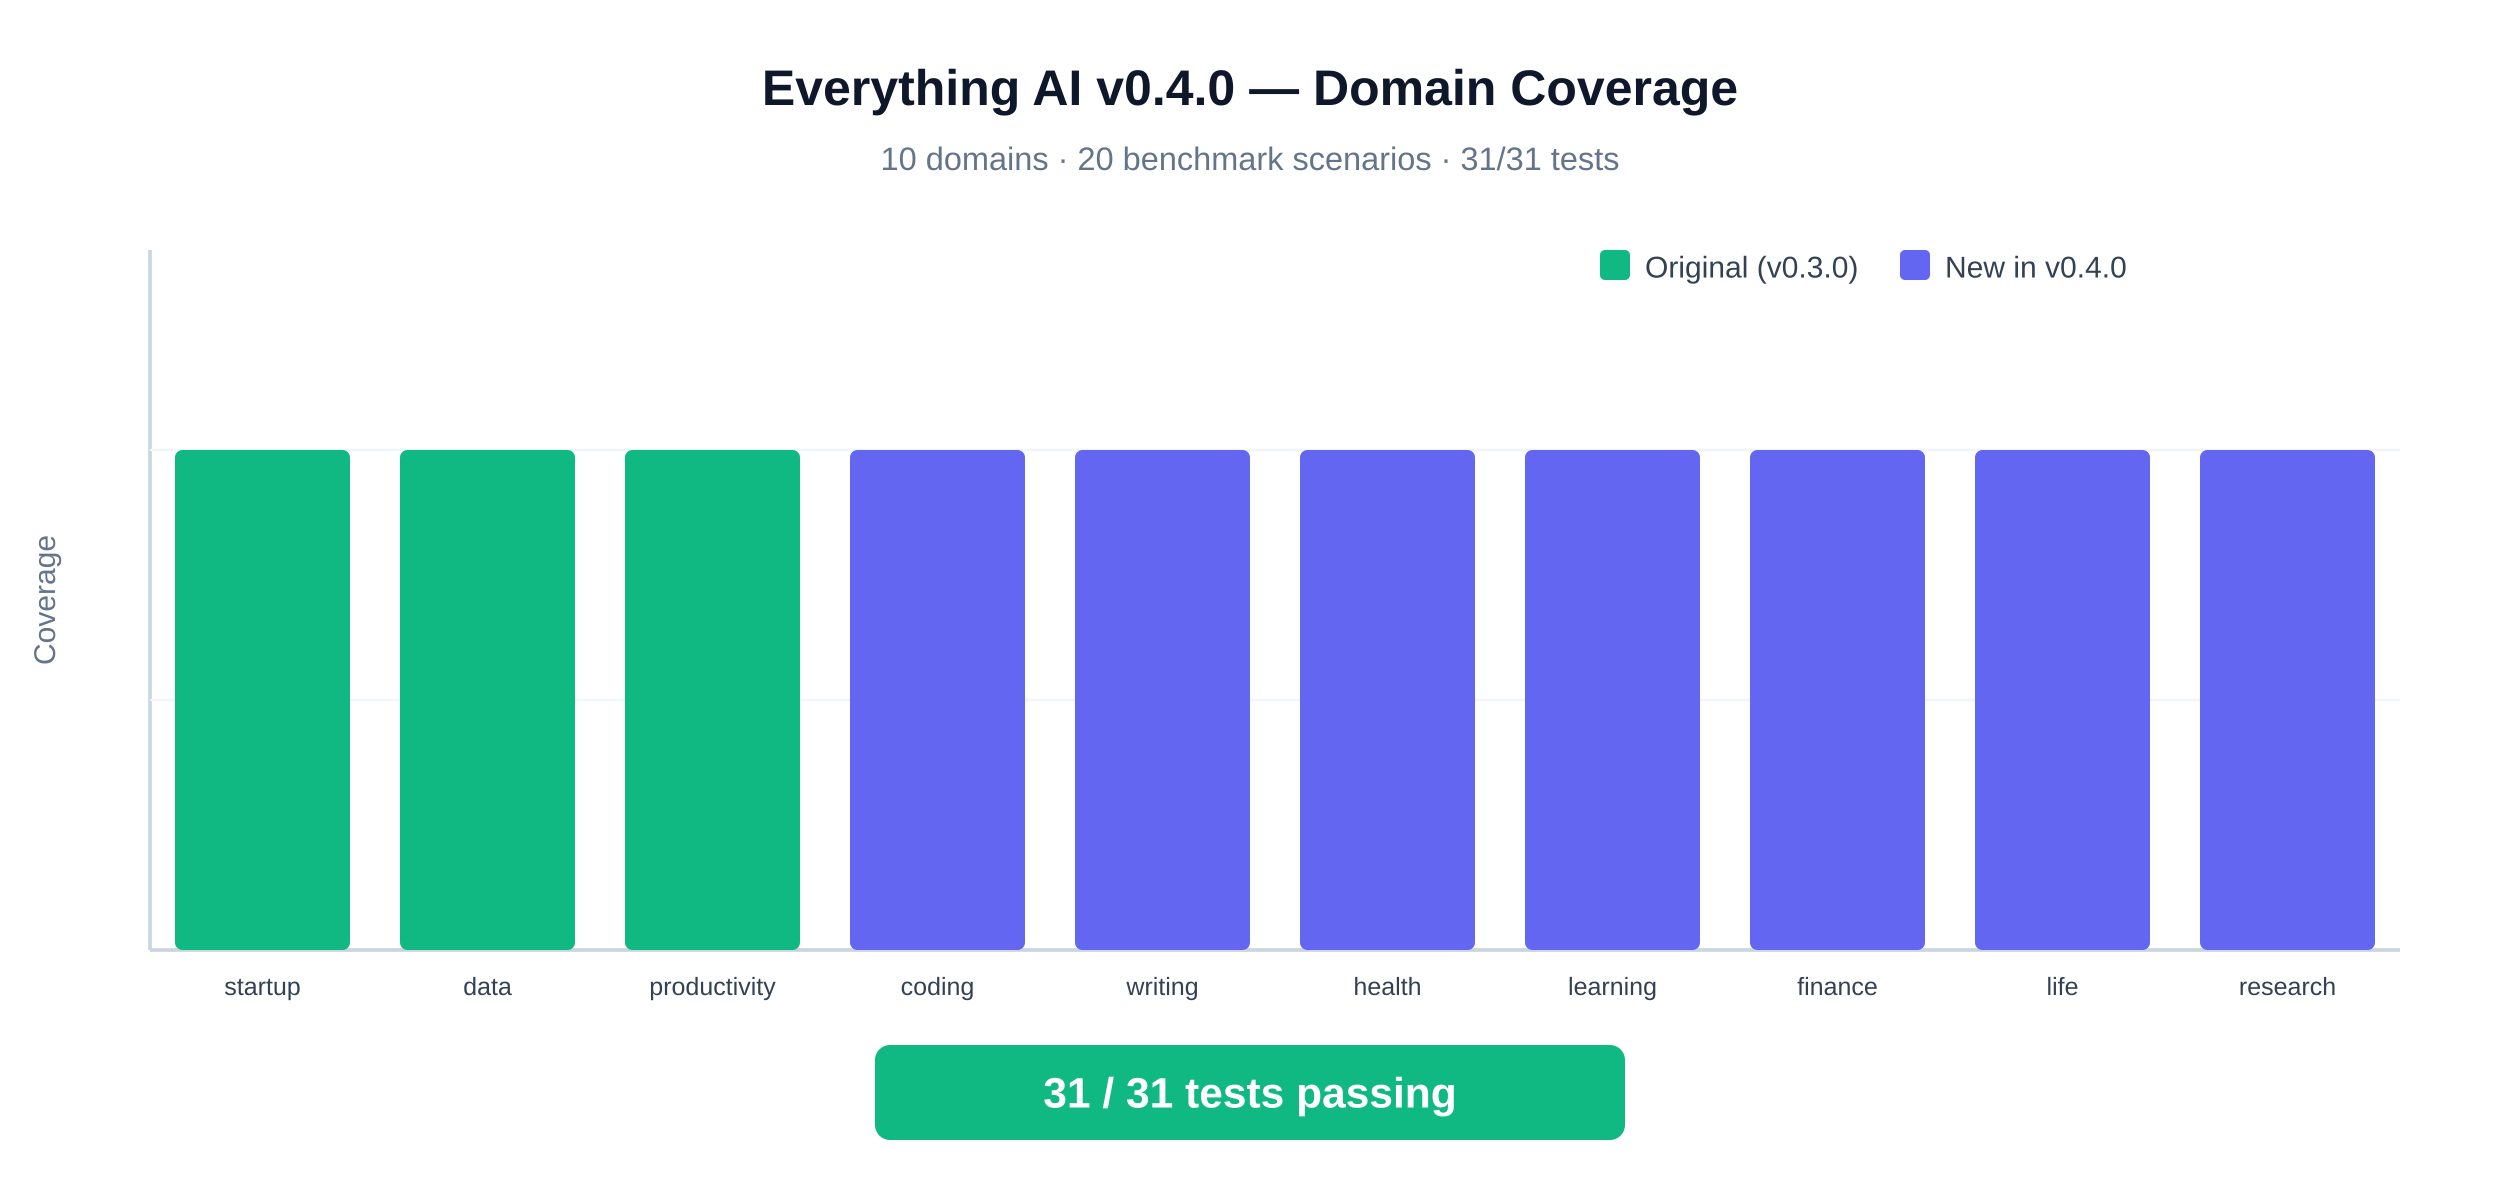
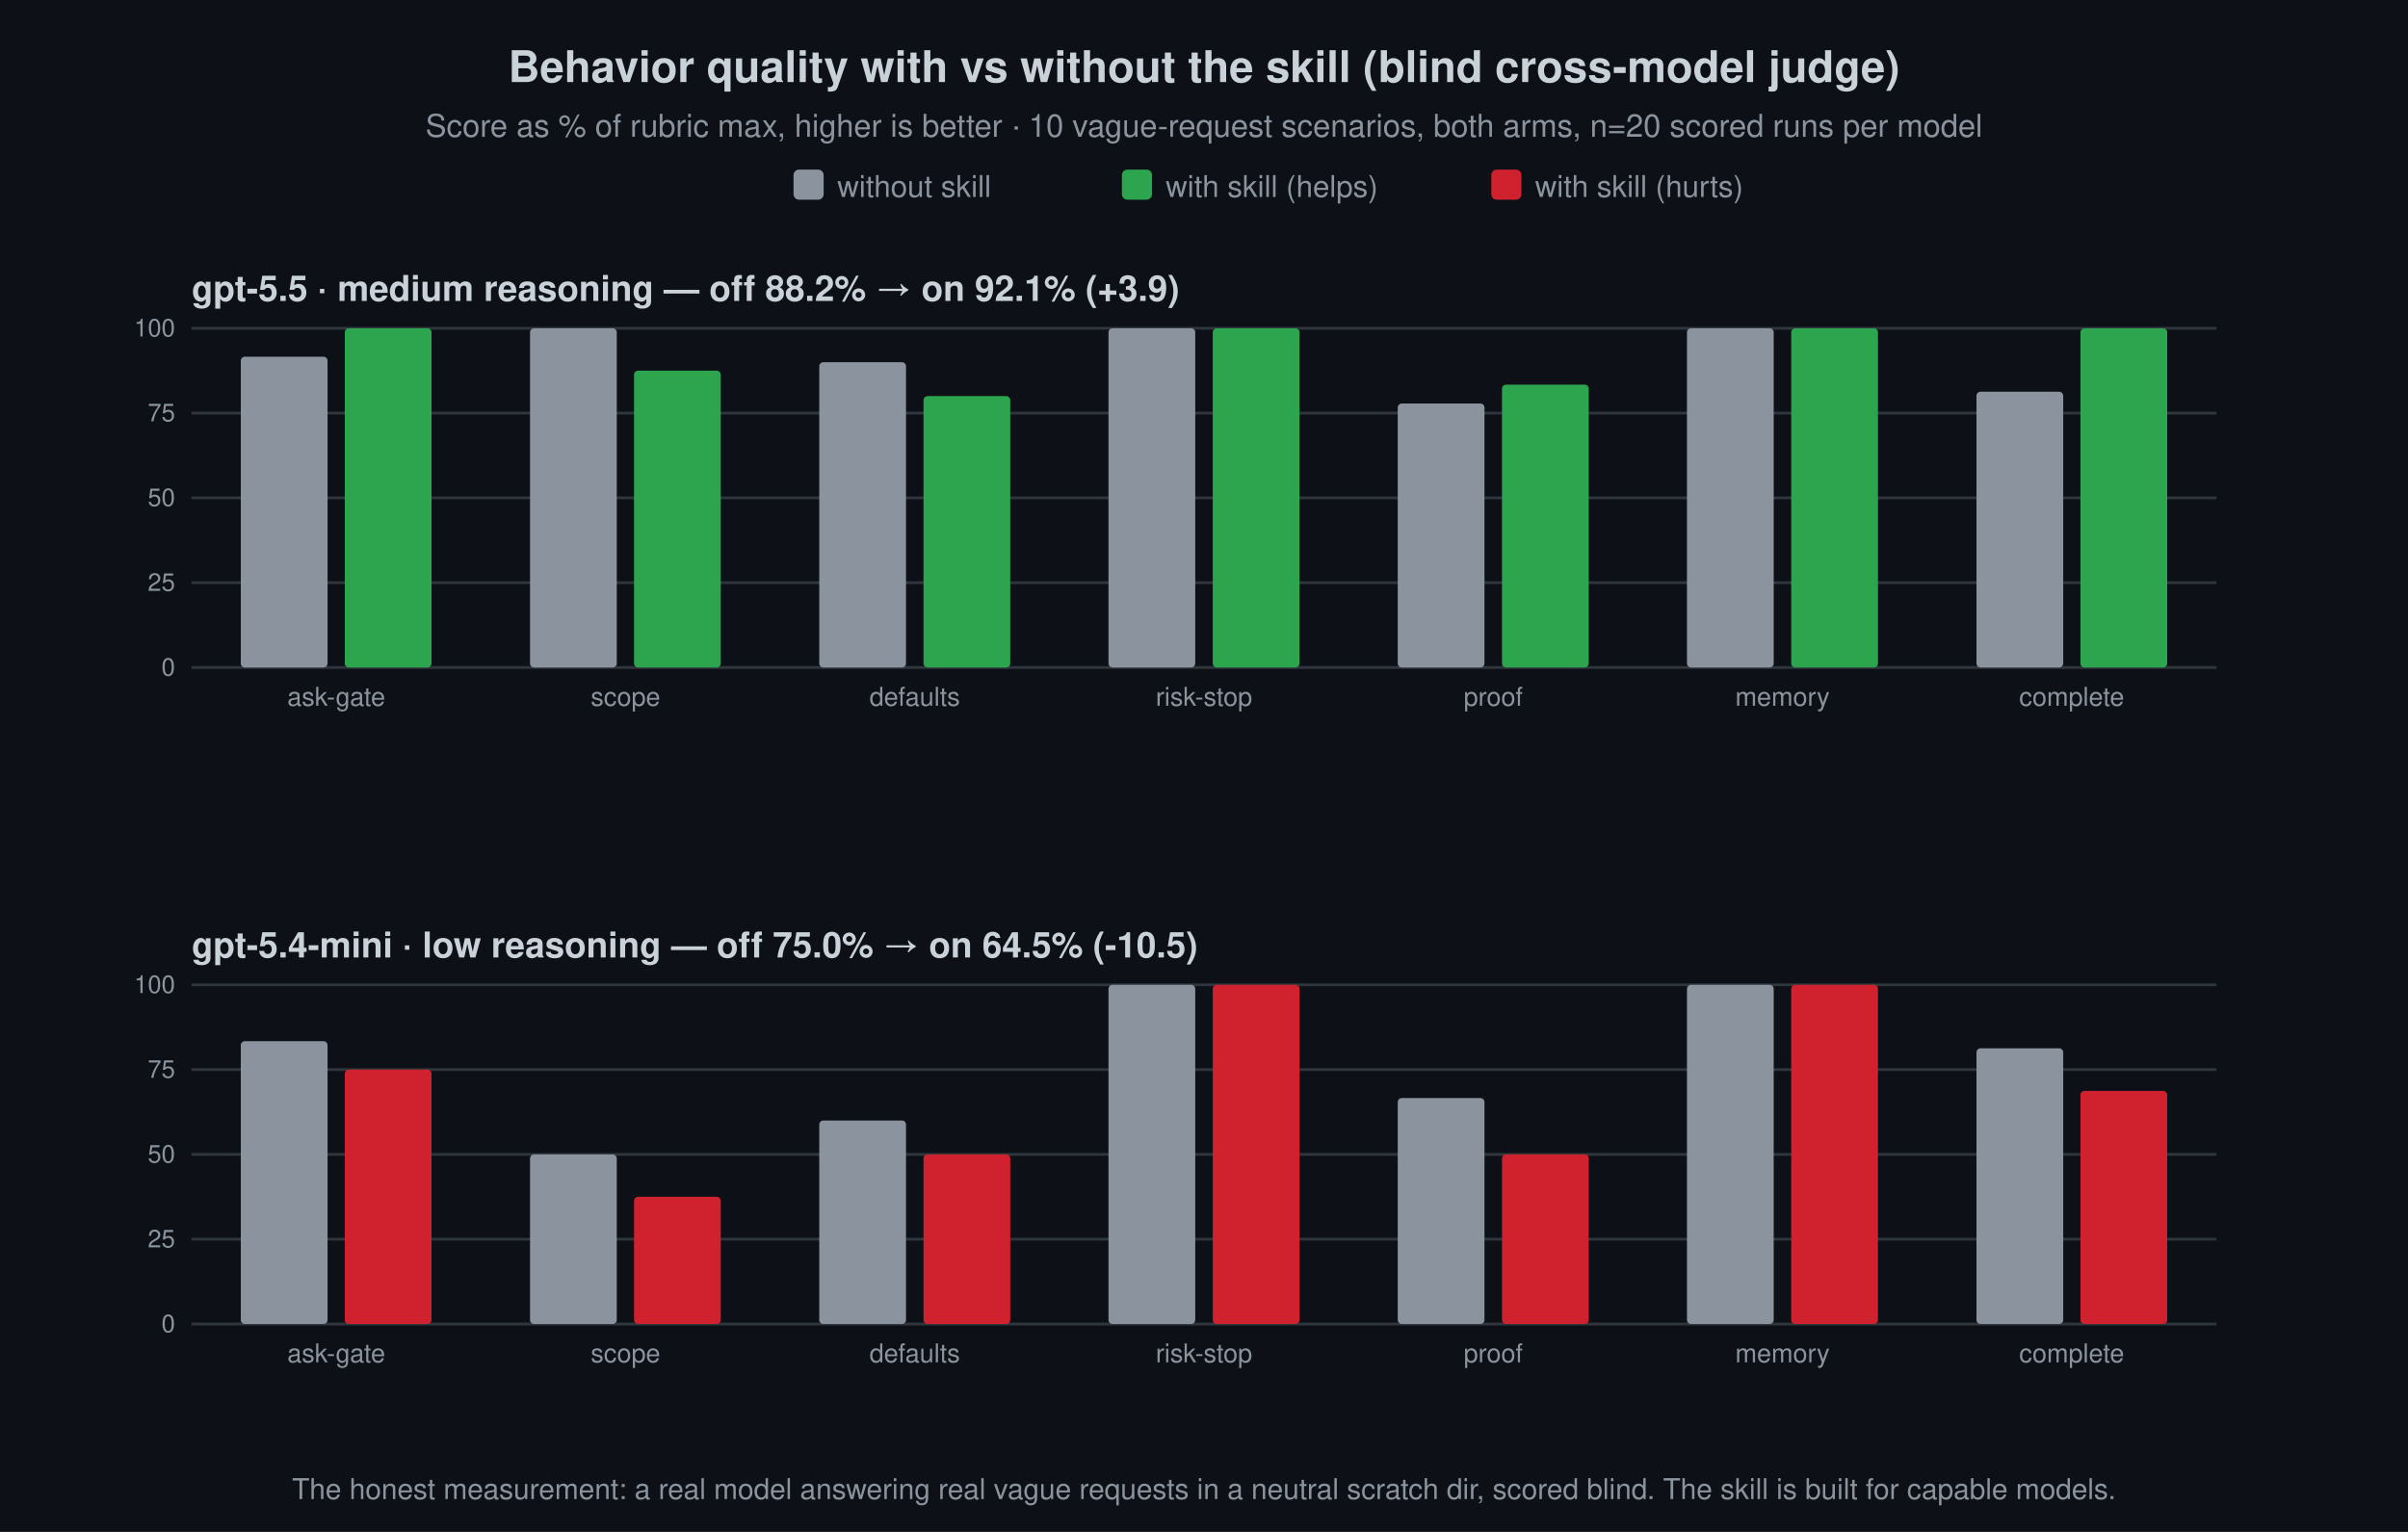
- <svg xmlns="http://www.w3.org/2000/svg" width="1000" height="480" viewBox="0 0 1000 480" role="img" aria-labelledby="title desc">
-   <rect width="1000" height="480" fill="#ffffff" />
-   <text x="500" y="42" text-anchor="middle" font-family="Arial, sans-serif" font-size="20" font-weight="700" fill="#0f172a">Everything AI v0.4.0 — Domain Coverage</text>
-   <text x="500" y="68" text-anchor="middle" font-family="Arial, sans-serif" font-size="13" fill="#64748b">10 domains · 20 benchmark scenarios · 31/31 tests</text>
-   <line x1="60" y1="100" x2="60" y2="380" stroke="#cbd5e1" stroke-width="1.5" />
-   <line x1="60" y1="380" x2="960" y2="380" stroke="#cbd5e1" stroke-width="1.5" />
-   <line x1="60" y1="180" x2="960" y2="180" stroke="#f1f5f9" stroke-width="1" />
-   <line x1="60" y1="280" x2="960" y2="280" stroke="#f1f5f9" stroke-width="1" />
-   <text x="22" y="240" text-anchor="middle" font-family="Arial, sans-serif" font-size="12" fill="#64748b" transform="rotate(-90, 22, 240)">Coverage</text>
-   <rect x="70" y="180" width="70" height="200" fill="#10b981" rx="3" />
-   <text x="105" y="398" text-anchor="middle" font-family="Arial, sans-serif" font-size="10" fill="#334155">startup</text>
-   <rect x="160" y="180" width="70" height="200" fill="#10b981" rx="3" />
-   <text x="195" y="398" text-anchor="middle" font-family="Arial, sans-serif" font-size="10" fill="#334155">data</text>
-   <rect x="250" y="180" width="70" height="200" fill="#10b981" rx="3" />
-   <text x="285" y="398" text-anchor="middle" font-family="Arial, sans-serif" font-size="10" fill="#334155">productivity</text>
-   <rect x="340" y="180" width="70" height="200" fill="#6366f1" rx="3" />
-   <text x="375" y="398" text-anchor="middle" font-family="Arial, sans-serif" font-size="10" fill="#334155">coding</text>
-   <rect x="430" y="180" width="70" height="200" fill="#6366f1" rx="3" />
-   <text x="465" y="398" text-anchor="middle" font-family="Arial, sans-serif" font-size="10" fill="#334155">writing</text>
-   <rect x="520" y="180" width="70" height="200" fill="#6366f1" rx="3" />
-   <text x="555" y="398" text-anchor="middle" font-family="Arial, sans-serif" font-size="10" fill="#334155">health</text>
-   <rect x="610" y="180" width="70" height="200" fill="#6366f1" rx="3" />
-   <text x="645" y="398" text-anchor="middle" font-family="Arial, sans-serif" font-size="10" fill="#334155">learning</text>
-   <rect x="700" y="180" width="70" height="200" fill="#6366f1" rx="3" />
-   <text x="735" y="398" text-anchor="middle" font-family="Arial, sans-serif" font-size="10" fill="#334155">finance</text>
-   <rect x="790" y="180" width="70" height="200" fill="#6366f1" rx="3" />
-   <text x="825" y="398" text-anchor="middle" font-family="Arial, sans-serif" font-size="10" fill="#334155">life</text>
-   <rect x="880" y="180" width="70" height="200" fill="#6366f1" rx="3" />
-   <text x="915" y="398" text-anchor="middle" font-family="Arial, sans-serif" font-size="10" fill="#334155">research</text>
-   <rect x="640" y="100" width="12" height="12" fill="#10b981" rx="2" />
-   <text x="658" y="111" font-family="Arial, sans-serif" font-size="12" fill="#334155">Original (v0.3.0)</text>
-   <rect x="760" y="100" width="12" height="12" fill="#6366f1" rx="2" />
-   <text x="778" y="111" font-family="Arial, sans-serif" font-size="12" fill="#334155">New in v0.4.0</text>
-   <rect x="350" y="418" width="300" height="38" fill="#10b981" rx="6" />
-   <text x="500" y="443" text-anchor="middle" font-family="Arial, sans-serif" font-size="17" font-weight="700" fill="#ffffff">31 / 31 tests passing</text>
+ <svg xmlns="http://www.w3.org/2000/svg" width="880" height="560" viewBox="0 0 880 560" role="img" aria-labelledby="t d">
+   <rect width="880" height="560" fill="#0d1117" />
+   <text x="440.0" y="30" text-anchor="middle" font-family="-apple-system, 'Segoe UI', Helvetica, Arial, sans-serif" font-size="16" font-weight="700" fill="#c9d1d9">Behavior quality with vs without the skill (blind cross-model judge)</text>
+   <text x="440.0" y="50" text-anchor="middle" font-family="-apple-system, 'Segoe UI', Helvetica, Arial, sans-serif" font-size="11.5" fill="#8b949e">Score as % of rubric max, higher is better · 10 vague-request scenarios, both arms, n=20 scored runs per model</text>
+   <rect x="290.0" y="62" width="11" height="11" fill="#8b949e" rx="2" />
+   <text x="306.0" y="72" font-family="-apple-system, 'Segoe UI', Helvetica, Arial, sans-serif" font-size="11" fill="#8b949e">without skill</text>
+   <rect x="410.0" y="62" width="11" height="11" fill="#2da44e" rx="2" />
+   <text x="426.0" y="72" font-family="-apple-system, 'Segoe UI', Helvetica, Arial, sans-serif" font-size="11" fill="#8b949e">with skill (helps)</text>
+   <rect x="545.0" y="62" width="11" height="11" fill="#cf222e" rx="2" />
+   <text x="561.0" y="72" font-family="-apple-system, 'Segoe UI', Helvetica, Arial, sans-serif" font-size="11" fill="#8b949e">with skill (hurts)</text>
+   <text x="70" y="110" font-family="-apple-system, 'Segoe UI', Helvetica, Arial, sans-serif" font-size="13" font-weight="700" fill="#c9d1d9">gpt-5.5 · medium reasoning  —  off 88.2%  →  on 92.1%  (+3.9)</text>
+   <line x1="70" y1="244.0" x2="810" y2="244.0" stroke="#30363d" stroke-width="1" />
+   <text x="64" y="247.0" text-anchor="end" font-family="-apple-system, 'Segoe UI', Helvetica, Arial, sans-serif" font-size="9" fill="#8b949e">0</text>
+   <line x1="70" y1="213.0" x2="810" y2="213.0" stroke="#30363d" stroke-width="1" />
+   <text x="64" y="216.0" text-anchor="end" font-family="-apple-system, 'Segoe UI', Helvetica, Arial, sans-serif" font-size="9" fill="#8b949e">25</text>
+   <line x1="70" y1="182.0" x2="810" y2="182.0" stroke="#30363d" stroke-width="1" />
+   <text x="64" y="185.0" text-anchor="end" font-family="-apple-system, 'Segoe UI', Helvetica, Arial, sans-serif" font-size="9" fill="#8b949e">50</text>
+   <line x1="70" y1="151.0" x2="810" y2="151.0" stroke="#30363d" stroke-width="1" />
+   <text x="64" y="154.0" text-anchor="end" font-family="-apple-system, 'Segoe UI', Helvetica, Arial, sans-serif" font-size="9" fill="#8b949e">75</text>
+   <line x1="70" y1="120.0" x2="810" y2="120.0" stroke="#30363d" stroke-width="1" />
+   <text x="64" y="123.0" text-anchor="end" font-family="-apple-system, 'Segoe UI', Helvetica, Arial, sans-serif" font-size="9" fill="#8b949e">100</text>
+   <rect x="88.0" y="130.4" width="31.7" height="113.6" fill="#8b949e" rx="1.5" />
+   <rect x="126.0" y="120.0" width="31.7" height="124.0" fill="#2da44e" rx="1.5" />
+   <text x="122.9" y="258.0" text-anchor="middle" font-family="-apple-system, 'Segoe UI', Helvetica, Arial, sans-serif" font-size="9.5" fill="#8b949e">ask-gate</text>
+   <rect x="193.7" y="120.0" width="31.7" height="124.0" fill="#8b949e" rx="1.5" />
+   <rect x="231.7" y="135.5" width="31.7" height="108.5" fill="#2da44e" rx="1.5" />
+   <text x="228.6" y="258.0" text-anchor="middle" font-family="-apple-system, 'Segoe UI', Helvetica, Arial, sans-serif" font-size="9.5" fill="#8b949e">scope</text>
+   <rect x="299.4" y="132.4" width="31.7" height="111.6" fill="#8b949e" rx="1.5" />
+   <rect x="337.5" y="144.8" width="31.7" height="99.2" fill="#2da44e" rx="1.5" />
+   <text x="334.3" y="258.0" text-anchor="middle" font-family="-apple-system, 'Segoe UI', Helvetica, Arial, sans-serif" font-size="9.5" fill="#8b949e">defaults</text>
+   <rect x="405.1" y="120.0" width="31.7" height="124.0" fill="#8b949e" rx="1.5" />
+   <rect x="443.2" y="120.0" width="31.7" height="124.0" fill="#2da44e" rx="1.5" />
+   <text x="440.0" y="258.0" text-anchor="middle" font-family="-apple-system, 'Segoe UI', Helvetica, Arial, sans-serif" font-size="9.5" fill="#8b949e">risk-stop</text>
+   <rect x="510.8" y="147.5" width="31.7" height="96.5" fill="#8b949e" rx="1.5" />
+   <rect x="548.9" y="140.6" width="31.7" height="103.4" fill="#2da44e" rx="1.5" />
+   <text x="545.7" y="258.0" text-anchor="middle" font-family="-apple-system, 'Segoe UI', Helvetica, Arial, sans-serif" font-size="9.5" fill="#8b949e">proof</text>
+   <rect x="616.5" y="120.0" width="31.7" height="124.0" fill="#8b949e" rx="1.5" />
+   <rect x="654.6" y="120.0" width="31.7" height="124.0" fill="#2da44e" rx="1.5" />
+   <text x="651.4" y="258.0" text-anchor="middle" font-family="-apple-system, 'Segoe UI', Helvetica, Arial, sans-serif" font-size="9.5" fill="#8b949e">memory</text>
+   <rect x="722.3" y="143.2" width="31.7" height="100.8" fill="#8b949e" rx="1.5" />
+   <rect x="760.3" y="120.0" width="31.7" height="124.0" fill="#2da44e" rx="1.5" />
+   <text x="757.1" y="258.0" text-anchor="middle" font-family="-apple-system, 'Segoe UI', Helvetica, Arial, sans-serif" font-size="9.5" fill="#8b949e">complete</text>
+   <text x="70" y="350" font-family="-apple-system, 'Segoe UI', Helvetica, Arial, sans-serif" font-size="13" font-weight="700" fill="#c9d1d9">gpt-5.4-mini · low reasoning  —  off 75.0%  →  on 64.5%  (-10.5)</text>
+   <line x1="70" y1="484.0" x2="810" y2="484.0" stroke="#30363d" stroke-width="1" />
+   <text x="64" y="487.0" text-anchor="end" font-family="-apple-system, 'Segoe UI', Helvetica, Arial, sans-serif" font-size="9" fill="#8b949e">0</text>
+   <line x1="70" y1="453.0" x2="810" y2="453.0" stroke="#30363d" stroke-width="1" />
+   <text x="64" y="456.0" text-anchor="end" font-family="-apple-system, 'Segoe UI', Helvetica, Arial, sans-serif" font-size="9" fill="#8b949e">25</text>
+   <line x1="70" y1="422.0" x2="810" y2="422.0" stroke="#30363d" stroke-width="1" />
+   <text x="64" y="425.0" text-anchor="end" font-family="-apple-system, 'Segoe UI', Helvetica, Arial, sans-serif" font-size="9" fill="#8b949e">50</text>
+   <line x1="70" y1="391.0" x2="810" y2="391.0" stroke="#30363d" stroke-width="1" />
+   <text x="64" y="394.0" text-anchor="end" font-family="-apple-system, 'Segoe UI', Helvetica, Arial, sans-serif" font-size="9" fill="#8b949e">75</text>
+   <line x1="70" y1="360.0" x2="810" y2="360.0" stroke="#30363d" stroke-width="1" />
+   <text x="64" y="363.0" text-anchor="end" font-family="-apple-system, 'Segoe UI', Helvetica, Arial, sans-serif" font-size="9" fill="#8b949e">100</text>
+   <rect x="88.0" y="380.6" width="31.7" height="103.4" fill="#8b949e" rx="1.5" />
+   <rect x="126.0" y="391.0" width="31.7" height="93.0" fill="#cf222e" rx="1.5" />
+   <text x="122.9" y="498.0" text-anchor="middle" font-family="-apple-system, 'Segoe UI', Helvetica, Arial, sans-serif" font-size="9.5" fill="#8b949e">ask-gate</text>
+   <rect x="193.7" y="422.0" width="31.7" height="62.0" fill="#8b949e" rx="1.5" />
+   <rect x="231.7" y="437.5" width="31.7" height="46.5" fill="#cf222e" rx="1.5" />
+   <text x="228.6" y="498.0" text-anchor="middle" font-family="-apple-system, 'Segoe UI', Helvetica, Arial, sans-serif" font-size="9.5" fill="#8b949e">scope</text>
+   <rect x="299.4" y="409.6" width="31.7" height="74.4" fill="#8b949e" rx="1.5" />
+   <rect x="337.5" y="422.0" width="31.7" height="62.0" fill="#cf222e" rx="1.5" />
+   <text x="334.3" y="498.0" text-anchor="middle" font-family="-apple-system, 'Segoe UI', Helvetica, Arial, sans-serif" font-size="9.5" fill="#8b949e">defaults</text>
+   <rect x="405.1" y="360.0" width="31.7" height="124.0" fill="#8b949e" rx="1.5" />
+   <rect x="443.2" y="360.0" width="31.7" height="124.0" fill="#cf222e" rx="1.5" />
+   <text x="440.0" y="498.0" text-anchor="middle" font-family="-apple-system, 'Segoe UI', Helvetica, Arial, sans-serif" font-size="9.5" fill="#8b949e">risk-stop</text>
+   <rect x="510.8" y="401.4" width="31.7" height="82.6" fill="#8b949e" rx="1.5" />
+   <rect x="548.9" y="422.0" width="31.7" height="62.0" fill="#cf222e" rx="1.5" />
+   <text x="545.7" y="498.0" text-anchor="middle" font-family="-apple-system, 'Segoe UI', Helvetica, Arial, sans-serif" font-size="9.5" fill="#8b949e">proof</text>
+   <rect x="616.5" y="360.0" width="31.7" height="124.0" fill="#8b949e" rx="1.5" />
+   <rect x="654.6" y="360.0" width="31.7" height="124.0" fill="#cf222e" rx="1.5" />
+   <text x="651.4" y="498.0" text-anchor="middle" font-family="-apple-system, 'Segoe UI', Helvetica, Arial, sans-serif" font-size="9.5" fill="#8b949e">memory</text>
+   <rect x="722.3" y="383.2" width="31.7" height="100.8" fill="#8b949e" rx="1.5" />
+   <rect x="760.3" y="398.8" width="31.7" height="85.2" fill="#cf222e" rx="1.5" />
+   <text x="757.1" y="498.0" text-anchor="middle" font-family="-apple-system, 'Segoe UI', Helvetica, Arial, sans-serif" font-size="9.5" fill="#8b949e">complete</text>
+   <text x="440.0" y="548" text-anchor="middle" font-family="-apple-system, 'Segoe UI', Helvetica, Arial, sans-serif" font-size="10.5" fill="#8b949e">The honest measurement: a real model answering real vague requests in a neutral scratch dir, scored blind. The skill is built for capable models.</text>
</svg>
